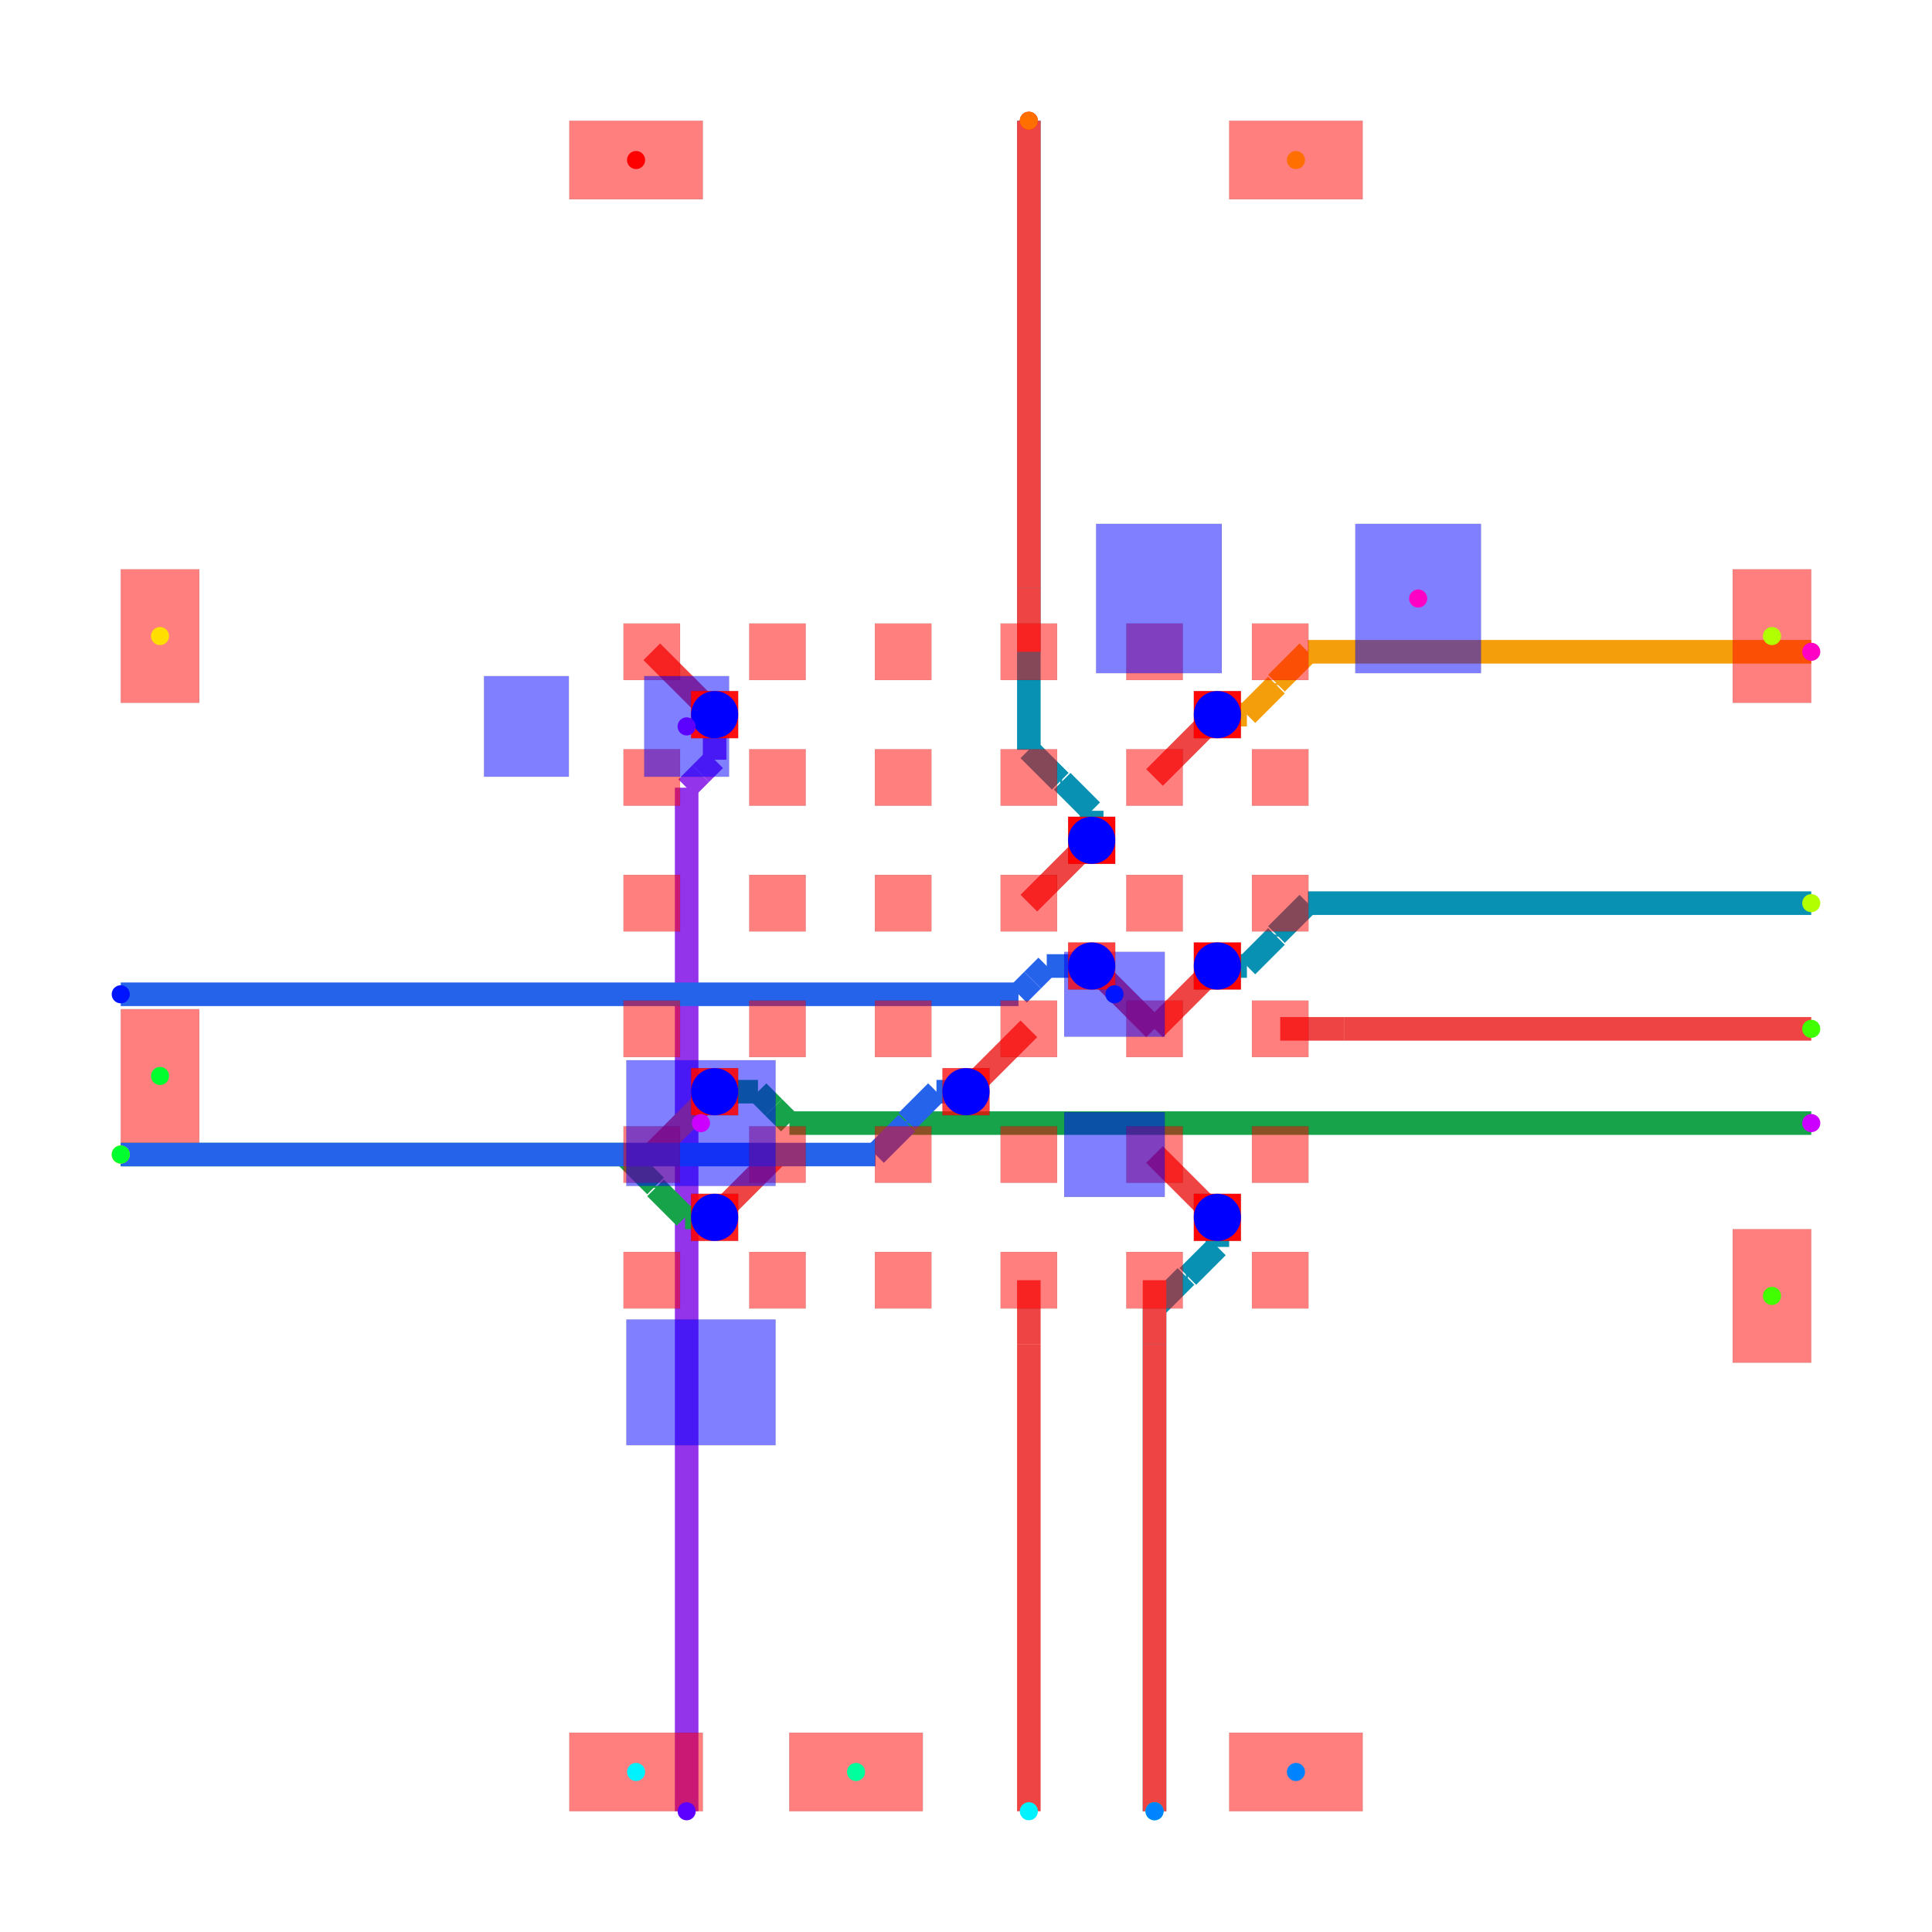
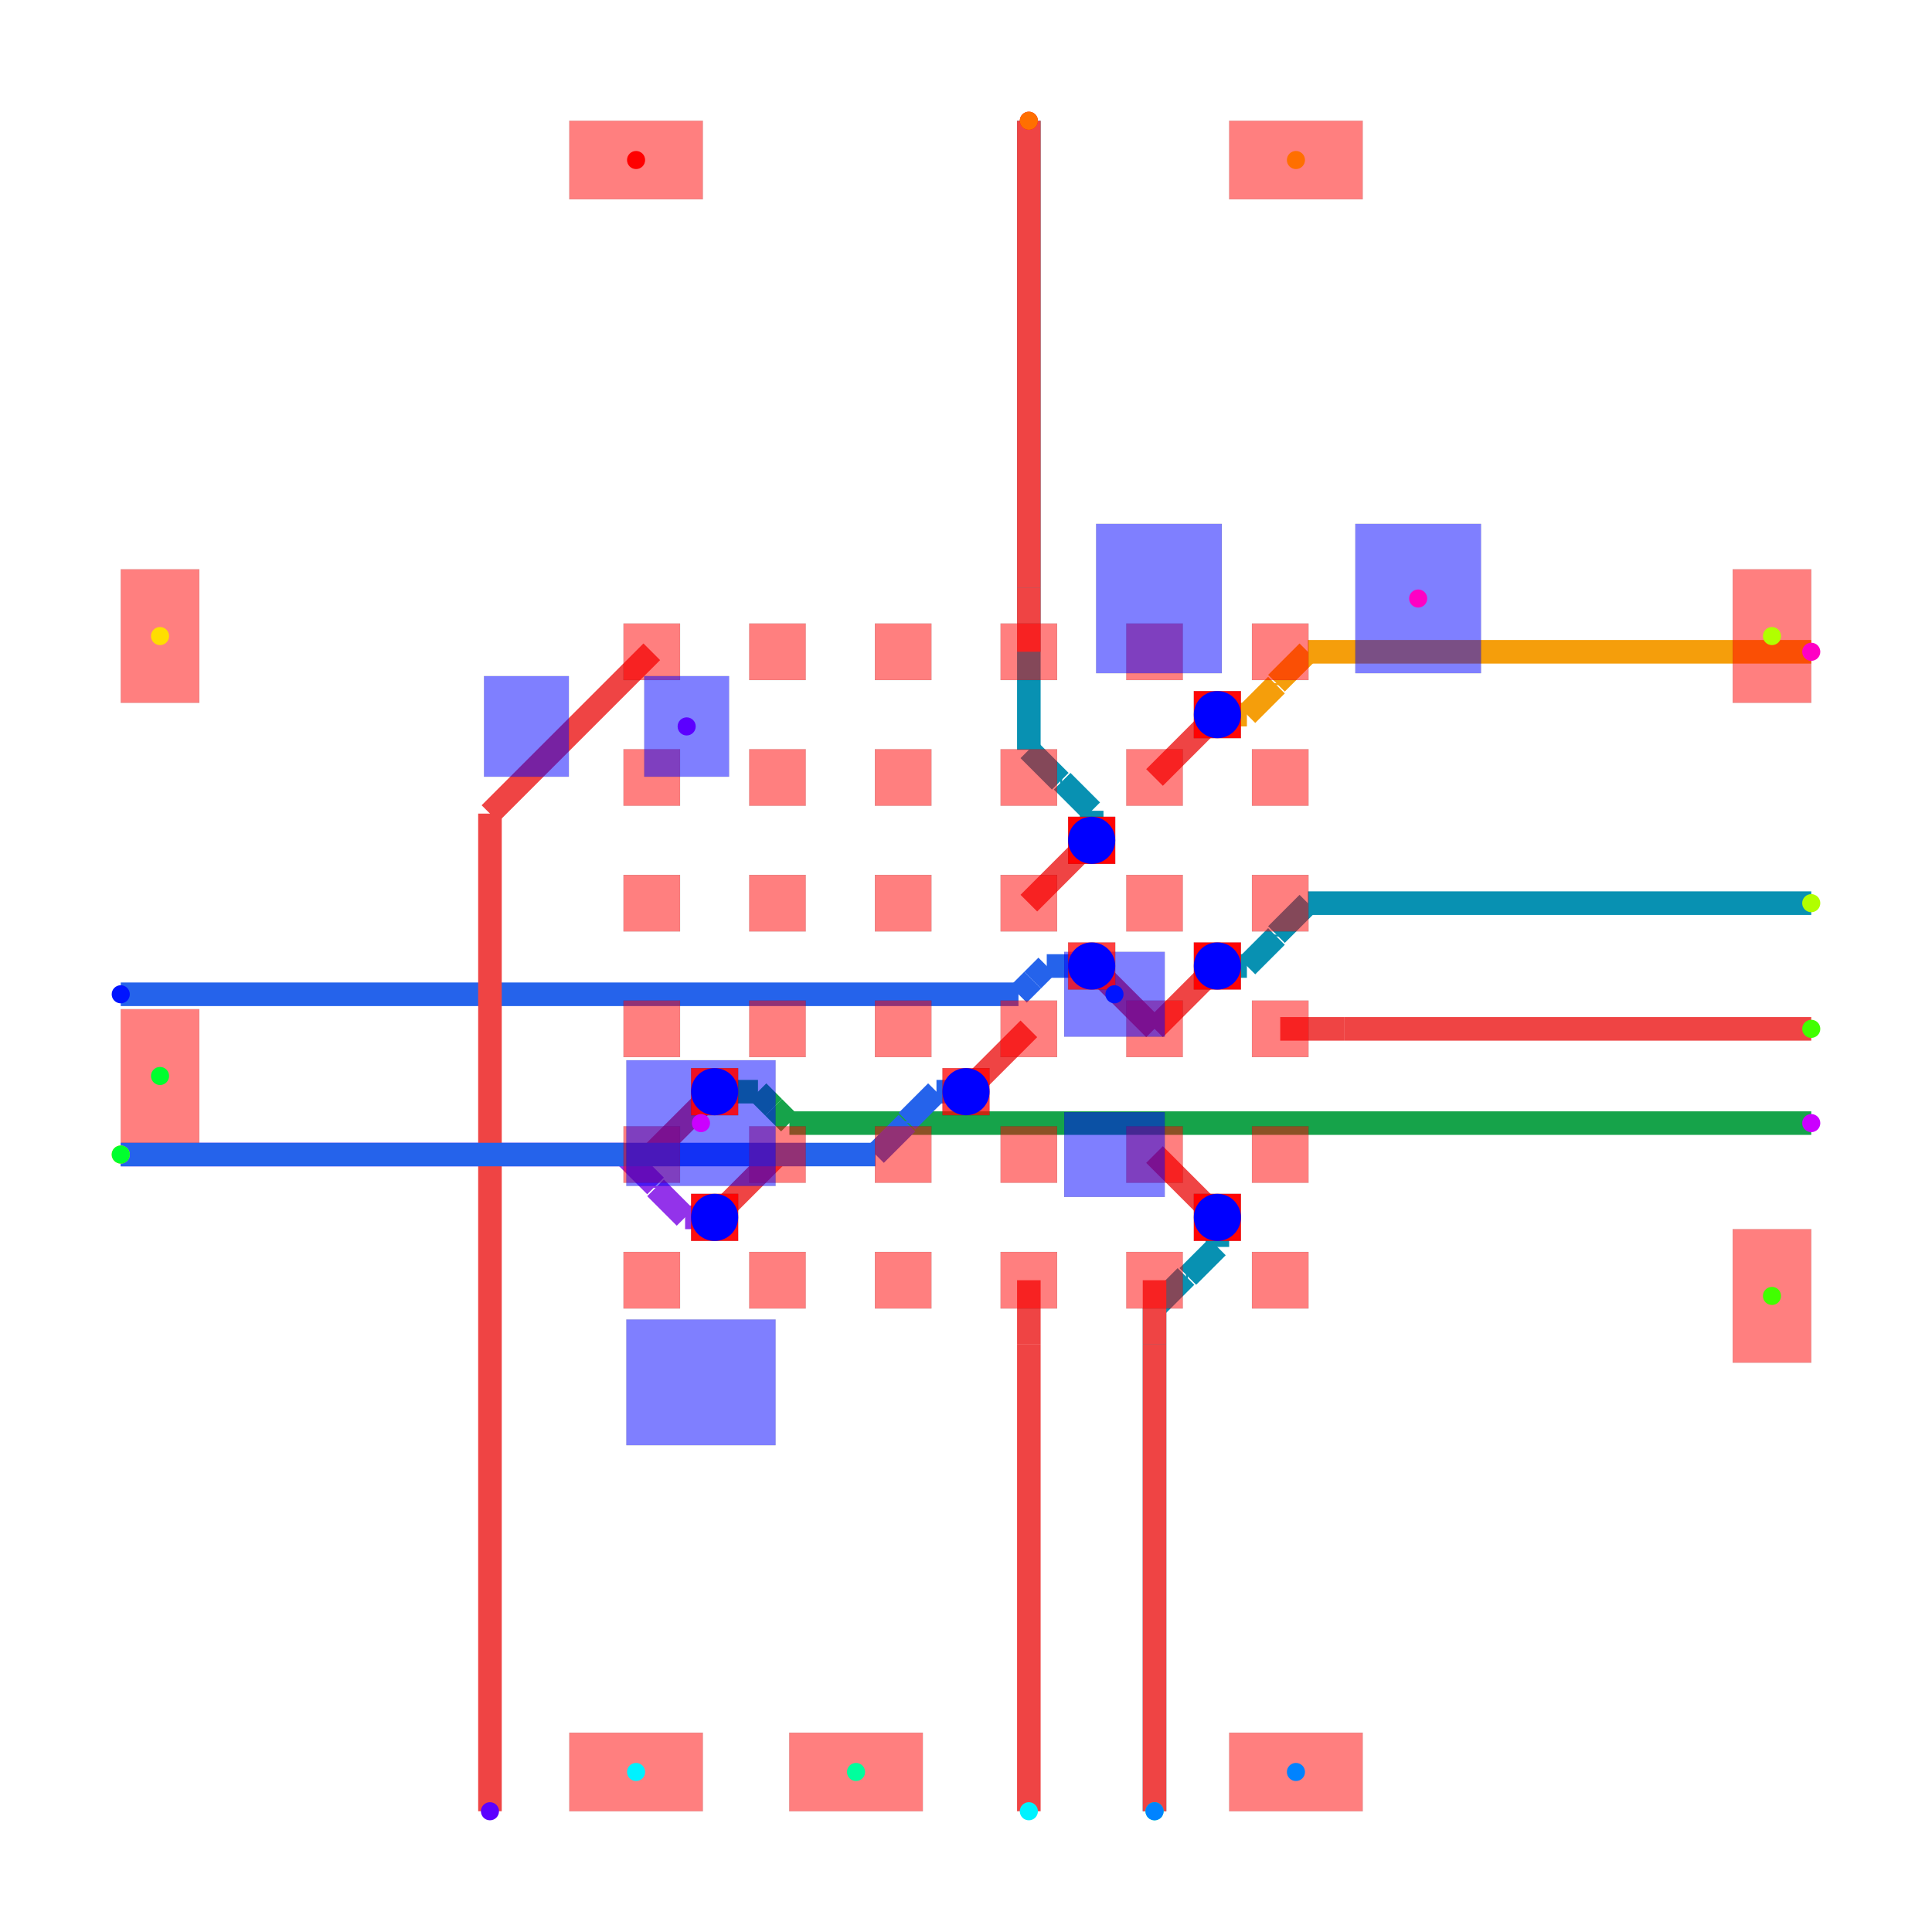
<svg xmlns="http://www.w3.org/2000/svg" width="640" height="640" viewBox="0 0 640 640">
  <rect width="100%" height="100%" fill="white" />
  <g>
-     <polyline data-points="-2,2 -1.6,1.6" data-type="line" data-label="" points="215.911,215.911 236.729,236.729" fill="none" stroke="#ef4444" stroke-linejoin="round" stroke-width="7.807" />
-   </g>
-   <g>
-     <polyline data-points="-1.6,1.6 -1.6,1.3130000000000002" data-type="line" data-label="" points="236.729,236.729 236.729,251.665" fill="none" stroke="#9333ea" stroke-linejoin="round" stroke-width="7.807" />
-   </g>
-   <g>
-     <polyline data-points="-1.6,1.3130000000000002 -1.689,1.2240000000000002" data-type="line" data-label="" points="236.729,251.665 232.097,256.297" fill="none" stroke="#9333ea" stroke-linejoin="round" stroke-width="7.807" />
-   </g>
-   <g>
-     <polyline data-points="-1.689,1.2240000000000002 -1.689,1.2240000000000002" data-type="line" data-label="" points="232.097,256.297 232.097,256.297" fill="none" stroke="#9333ea" stroke-linejoin="round" stroke-width="7.807" />
-   </g>
-   <g>
-     <polyline data-points="-1.689,1.2240000000000002 -1.7779999999999998,1.1350000000000002" data-type="line" data-label="" points="232.097,256.297 227.465,260.929" fill="none" stroke="#9333ea" stroke-linejoin="round" stroke-width="7.807" />
-   </g>
-   <g>
-     <polyline data-points="-1.7779999999999998,1.1350000000000002 -1.7779999999999998,-5.38" data-type="line" data-label="" points="227.465,260.929 227.465,600" fill="none" stroke="#9333ea" stroke-linejoin="round" stroke-width="7.807" />
-   </g>
-   <g>
    <polyline data-points="-2,-1.2 -1.6,-0.8" data-type="line" data-label="" points="215.911,382.454 236.729,361.636" fill="none" stroke="#ef4444" stroke-linejoin="round" stroke-width="7.807" />
  </g>
  <g>
    <polyline data-points="-1.6,-0.8 -1.3240000000000003,-0.8" data-type="line" data-label="" points="236.729,361.636 251.093,361.636" fill="none" stroke="#16a34a" stroke-linejoin="round" stroke-width="7.807" />
  </g>
  <g>
    <polyline data-points="-1.3240000000000003,-0.8 -1.2240000000000002,-0.9" data-type="line" data-label="" points="251.093,361.636 256.297,366.84" fill="none" stroke="#16a34a" stroke-linejoin="round" stroke-width="7.807" />
  </g>
  <g>
    <polyline data-points="-1.2240000000000002,-0.9 -1.2240000000000002,-0.9" data-type="line" data-label="" points="256.297,366.84 256.297,366.84" fill="none" stroke="#16a34a" stroke-linejoin="round" stroke-width="7.807" />
  </g>
  <g>
    <polyline data-points="-1.2240000000000002,-0.9 -1.124,-1" data-type="line" data-label="" points="256.297,366.84 261.502,372.045" fill="none" stroke="#16a34a" stroke-linejoin="round" stroke-width="7.807" />
  </g>
  <g>
    <polyline data-points="-1.124,-1 5.38,-1" data-type="line" data-label="" points="261.502,372.045 600,372.045" fill="none" stroke="#16a34a" stroke-linejoin="round" stroke-width="7.807" />
  </g>
  <g>
    <polyline data-points="1.2,-0.4 0.8,-5.551115123125783e-17" data-type="line" data-label="" points="382.454,340.818 361.636,320" fill="none" stroke="#ef4444" stroke-linejoin="round" stroke-width="7.807" />
  </g>
  <g>
    <polyline data-points="0.8,-5.551115123125783e-17 0.514,-5.551115123125783e-17" data-type="line" data-label="" points="361.636,320 346.751,320" fill="none" stroke="#2563eb" stroke-linejoin="round" stroke-width="7.807" />
  </g>
  <g>
    <polyline data-points="0.514,-5.551115123125783e-17 0.42400000000000004,-0.09" data-type="line" data-label="" points="346.751,320 342.067,324.684" fill="none" stroke="#2563eb" stroke-linejoin="round" stroke-width="7.807" />
  </g>
  <g>
    <polyline data-points="0.42400000000000004,-0.09 0.42400000000000004,-0.09" data-type="line" data-label="" points="342.067,324.684 342.067,324.684" fill="none" stroke="#2563eb" stroke-linejoin="round" stroke-width="7.807" />
  </g>
  <g>
    <polyline data-points="0.42400000000000004,-0.09 0.3340000000000001,-0.17999999999999994" data-type="line" data-label="" points="342.067,324.684 337.383,329.368" fill="none" stroke="#2563eb" stroke-linejoin="round" stroke-width="7.807" />
  </g>
  <g>
    <polyline data-points="0.3340000000000001,-0.17999999999999994 -5.38,-0.17999999999999994" data-type="line" data-label="" points="337.383,329.368 40,329.368" fill="none" stroke="#2563eb" stroke-linejoin="round" stroke-width="7.807" />
  </g>
  <g>
    <polyline data-points="-1.2,-1.2 -1.5999999999999999,-1.5999999999999999" data-type="line" data-label="" points="257.546,382.454 236.729,403.271" fill="none" stroke="#ef4444" stroke-linejoin="round" stroke-width="7.807" />
  </g>
  <g>
-     <polyline data-points="-1.5999999999999999,-1.5999999999999999 -1.7879999999999998,-1.5999999999999999" data-type="line" data-label="" points="236.729,403.271 226.944,403.271" fill="none" stroke="#16a34a" stroke-linejoin="round" stroke-width="7.807" />
-   </g>
-   <g>
-     <polyline data-points="-1.7879999999999998,-1.5999999999999999 -1.976,-1.412" data-type="line" data-label="" points="226.944,403.271 217.16,393.487" fill="none" stroke="#16a34a" stroke-linejoin="round" stroke-width="7.807" />
-   </g>
-   <g>
-     <polyline data-points="-1.976,-1.412 -1.976,-1.4" data-type="line" data-label="" points="217.16,393.487 217.16,392.862" fill="none" stroke="#16a34a" stroke-linejoin="round" stroke-width="7.807" />
-   </g>
-   <g>
-     <polyline data-points="-1.976,-1.4 -2.176,-1.2" data-type="line" data-label="" points="217.16,392.862 206.751,382.454" fill="none" stroke="#16a34a" stroke-linejoin="round" stroke-width="7.807" />
-   </g>
-   <g>
-     <polyline data-points="-2.176,-1.2 -5.38,-1.2" data-type="line" data-label="" points="206.751,382.454 40,382.454" fill="none" stroke="#16a34a" stroke-linejoin="round" stroke-width="7.807" />
+     <polyline data-points="-1.5999999999999999,-1.5999999999999999 -1.7879999999999998,-1.5999999999999999" data-type="line" data-label="" points="236.729,403.271 226.944,403.271" fill="none" stroke="#9333ea" stroke-linejoin="round" stroke-width="7.807" />
+   </g>
+   <g>
+     <polyline data-points="-1.7879999999999998,-1.5999999999999999 -1.976,-1.412" data-type="line" data-label="" points="226.944,403.271 217.16,393.487" fill="none" stroke="#9333ea" stroke-linejoin="round" stroke-width="7.807" />
+   </g>
+   <g>
+     <polyline data-points="-1.976,-1.412 -1.976,-1.4" data-type="line" data-label="" points="217.16,393.487 217.16,392.862" fill="none" stroke="#9333ea" stroke-linejoin="round" stroke-width="7.807" />
+   </g>
+   <g>
+     <polyline data-points="-1.976,-1.4 -2.176,-1.2" data-type="line" data-label="" points="217.16,392.862 206.751,382.454" fill="none" stroke="#9333ea" stroke-linejoin="round" stroke-width="7.807" />
+   </g>
+   <g>
+     <polyline data-points="-2.176,-1.2 -5.38,-1.2" data-type="line" data-label="" points="206.751,382.454 40,382.454" fill="none" stroke="#9333ea" stroke-linejoin="round" stroke-width="7.807" />
+   </g>
+   <g>
+     <polyline data-points="-2,2 -3.03,0.9700000000000002" data-type="line" data-label="" points="215.911,215.911 162.305,269.517" fill="none" stroke="#ef4444" stroke-linejoin="round" stroke-width="7.807" />
+   </g>
+   <g>
+     <polyline data-points="-3.03,0.9700000000000002 -3.03,-5.38" data-type="line" data-label="" points="162.305,269.517 162.305,600" fill="none" stroke="#ef4444" stroke-linejoin="round" stroke-width="7.807" />
  </g>
  <g>
    <polyline data-points="0.4,-0.4 5.551115123125783e-17,-0.8" data-type="line" data-label="" points="340.818,340.818 320,361.636" fill="none" stroke="#ef4444" stroke-linejoin="round" stroke-width="7.807" />
  </g>
  <g>
    <polyline data-points="5.551115123125783e-17,-0.8 -0.18799999999999994,-0.8" data-type="line" data-label="" points="320,361.636 310.216,361.636" fill="none" stroke="#2563eb" stroke-linejoin="round" stroke-width="7.807" />
  </g>
  <g>
    <polyline data-points="-0.18799999999999994,-0.8 -0.37599999999999995,-0.988" data-type="line" data-label="" points="310.216,361.636 300.431,371.42" fill="none" stroke="#2563eb" stroke-linejoin="round" stroke-width="7.807" />
  </g>
  <g>
    <polyline data-points="-0.37599999999999995,-0.988 -0.37599999999999995,-1" data-type="line" data-label="" points="300.431,371.42 300.431,372.045" fill="none" stroke="#2563eb" stroke-linejoin="round" stroke-width="7.807" />
  </g>
  <g>
    <polyline data-points="-0.37599999999999995,-1 -0.5759999999999998,-1.2" data-type="line" data-label="" points="300.431,372.045 290.022,382.454" fill="none" stroke="#2563eb" stroke-linejoin="round" stroke-width="7.807" />
  </g>
  <g>
    <polyline data-points="-0.5759999999999998,-1.2 -5.38,-1.2" data-type="line" data-label="" points="290.022,382.454 40,382.454" fill="none" stroke="#2563eb" stroke-linejoin="round" stroke-width="7.807" />
  </g>
  <g>
    <polyline data-points="0.4,0.4 0.8,0.8" data-type="line" data-label="" points="340.818,299.182 361.636,278.364" fill="none" stroke="#ef4444" stroke-linejoin="round" stroke-width="7.807" />
  </g>
  <g>
    <polyline data-points="0.8,0.8 0.8,0.9880000000000001" data-type="line" data-label="" points="361.636,278.364 361.636,268.58" fill="none" stroke="#0891b2" stroke-linejoin="round" stroke-width="7.807" />
  </g>
  <g>
    <polyline data-points="0.8,0.9880000000000001 0.612,1.1760000000000002" data-type="line" data-label="" points="361.636,268.58 351.851,258.796" fill="none" stroke="#0891b2" stroke-linejoin="round" stroke-width="7.807" />
  </g>
  <g>
    <polyline data-points="0.612,1.1760000000000002 0.6000000000000001,1.1760000000000002" data-type="line" data-label="" points="351.851,258.796 351.227,258.796" fill="none" stroke="#0891b2" stroke-linejoin="round" stroke-width="7.807" />
  </g>
  <g>
    <polyline data-points="0.6000000000000001,1.1760000000000002 0.4,1.3760000000000001" data-type="line" data-label="" points="351.227,258.796 340.818,248.387" fill="none" stroke="#0891b2" stroke-linejoin="round" stroke-width="7.807" />
  </g>
  <g>
    <polyline data-points="0.4,1.3760000000000001 0.4,5.38" data-type="line" data-label="" points="340.818,248.387 340.818,40" fill="none" stroke="#0891b2" stroke-linejoin="round" stroke-width="7.807" />
  </g>
  <g>
    <polyline data-points="1.2,-0.4 1.5999999999999999,-5.551115123125783e-17" data-type="line" data-label="" points="382.454,340.818 403.271,320" fill="none" stroke="#ef4444" stroke-linejoin="round" stroke-width="7.807" />
  </g>
  <g>
    <polyline data-points="1.5999999999999999,-5.551115123125783e-17 1.7879999999999998,-5.551115123125783e-17" data-type="line" data-label="" points="403.271,320 413.056,320" fill="none" stroke="#0891b2" stroke-linejoin="round" stroke-width="7.807" />
  </g>
  <g>
    <polyline data-points="1.7879999999999998,-5.551115123125783e-17 1.976,0.188" data-type="line" data-label="" points="413.056,320 422.84,310.216" fill="none" stroke="#0891b2" stroke-linejoin="round" stroke-width="7.807" />
  </g>
  <g>
    <polyline data-points="1.976,0.188 1.976,0.19999999999999998" data-type="line" data-label="" points="422.84,310.216 422.84,309.591" fill="none" stroke="#0891b2" stroke-linejoin="round" stroke-width="7.807" />
  </g>
  <g>
    <polyline data-points="1.976,0.19999999999999998 2.176,0.4" data-type="line" data-label="" points="422.84,309.591 433.249,299.182" fill="none" stroke="#0891b2" stroke-linejoin="round" stroke-width="7.807" />
  </g>
  <g>
    <polyline data-points="2.176,0.4 5.38,0.4" data-type="line" data-label="" points="433.249,299.182 600,299.182" fill="none" stroke="#0891b2" stroke-linejoin="round" stroke-width="7.807" />
  </g>
  <g>
    <polyline data-points="1.2,-1.2 1.5999999999999999,-1.5999999999999999" data-type="line" data-label="" points="382.454,382.454 403.271,403.271" fill="none" stroke="#ef4444" stroke-linejoin="round" stroke-width="7.807" />
  </g>
  <g>
    <polyline data-points="1.5999999999999999,-1.5999999999999999 1.5999999999999999,-1.7879999999999998" data-type="line" data-label="" points="403.271,403.271 403.271,413.056" fill="none" stroke="#0891b2" stroke-linejoin="round" stroke-width="7.807" />
  </g>
  <g>
    <polyline data-points="1.5999999999999999,-1.7879999999999998 1.412,-1.976" data-type="line" data-label="" points="403.271,413.056 393.487,422.84" fill="none" stroke="#0891b2" stroke-linejoin="round" stroke-width="7.807" />
  </g>
  <g>
    <polyline data-points="1.412,-1.976 1.4,-1.976" data-type="line" data-label="" points="393.487,422.84 392.862,422.84" fill="none" stroke="#0891b2" stroke-linejoin="round" stroke-width="7.807" />
  </g>
  <g>
    <polyline data-points="1.4,-1.976 1.2,-2.176" data-type="line" data-label="" points="392.862,422.84 382.454,433.249" fill="none" stroke="#0891b2" stroke-linejoin="round" stroke-width="7.807" />
  </g>
  <g>
    <polyline data-points="1.2,-2.176 1.2,-5.38" data-type="line" data-label="" points="382.454,433.249 382.454,600" fill="none" stroke="#0891b2" stroke-linejoin="round" stroke-width="7.807" />
  </g>
  <g>
    <polyline data-points="1.2,1.2 1.5999999999999999,1.5999999999999999" data-type="line" data-label="" points="382.454,257.546 403.271,236.729" fill="none" stroke="#ef4444" stroke-linejoin="round" stroke-width="7.807" />
  </g>
  <g>
    <polyline data-points="1.5999999999999999,1.5999999999999999 1.7879999999999998,1.5999999999999999" data-type="line" data-label="" points="403.271,236.729 413.056,236.729" fill="none" stroke="#f59e0b" stroke-linejoin="round" stroke-width="7.807" />
  </g>
  <g>
    <polyline data-points="1.7879999999999998,1.5999999999999999 1.976,1.7879999999999998" data-type="line" data-label="" points="413.056,236.729 422.84,226.944" fill="none" stroke="#f59e0b" stroke-linejoin="round" stroke-width="7.807" />
  </g>
  <g>
    <polyline data-points="1.976,1.7879999999999998 1.976,1.7999999999999998" data-type="line" data-label="" points="422.84,226.944 422.84,226.32" fill="none" stroke="#f59e0b" stroke-linejoin="round" stroke-width="7.807" />
  </g>
  <g>
    <polyline data-points="1.976,1.7999999999999998 2.176,2" data-type="line" data-label="" points="422.84,226.32 433.249,215.911" fill="none" stroke="#f59e0b" stroke-linejoin="round" stroke-width="7.807" />
  </g>
  <g>
    <polyline data-points="2.176,2 5.38,2" data-type="line" data-label="" points="433.249,215.911 600,215.911" fill="none" stroke="#f59e0b" stroke-linejoin="round" stroke-width="7.807" />
  </g>
  <g>
    <polyline data-points="0.4,2 0.4,2.406" data-type="line" data-label="" points="340.818,215.911 340.818,194.781" fill="none" stroke="#ef4444" stroke-linejoin="round" stroke-width="7.807" />
  </g>
  <g>
    <polyline data-points="0.4,2.406 0.4,2.406" data-type="line" data-label="" points="340.818,194.781 340.818,194.781" fill="none" stroke="#ef4444" stroke-linejoin="round" stroke-width="7.807" />
  </g>
  <g>
    <polyline data-points="0.4,2.406 0.4,5.38" data-type="line" data-label="" points="340.818,194.781 340.818,40" fill="none" stroke="#ef4444" stroke-linejoin="round" stroke-width="7.807" />
  </g>
  <g>
    <polyline data-points="2,-0.4 2.406,-0.4" data-type="line" data-label="" points="424.089,340.818 445.219,340.818" fill="none" stroke="#ef4444" stroke-linejoin="round" stroke-width="7.807" />
  </g>
  <g>
    <polyline data-points="2.406,-0.4 2.406,-0.4" data-type="line" data-label="" points="445.219,340.818 445.219,340.818" fill="none" stroke="#ef4444" stroke-linejoin="round" stroke-width="7.807" />
  </g>
  <g>
    <polyline data-points="2.406,-0.4 5.38,-0.4" data-type="line" data-label="" points="445.219,340.818 600,340.818" fill="none" stroke="#ef4444" stroke-linejoin="round" stroke-width="7.807" />
  </g>
  <g>
    <polyline data-points="0.4,-2 0.4,-2.406" data-type="line" data-label="" points="340.818,424.089 340.818,445.219" fill="none" stroke="#ef4444" stroke-linejoin="round" stroke-width="7.807" />
  </g>
  <g>
    <polyline data-points="0.4,-2.406 0.4,-2.406" data-type="line" data-label="" points="340.818,445.219 340.818,445.219" fill="none" stroke="#ef4444" stroke-linejoin="round" stroke-width="7.807" />
  </g>
  <g>
    <polyline data-points="0.4,-2.406 0.4,-5.38" data-type="line" data-label="" points="340.818,445.219 340.818,600" fill="none" stroke="#ef4444" stroke-linejoin="round" stroke-width="7.807" />
  </g>
  <g>
    <polyline data-points="1.2,-2 1.2,-2.406" data-type="line" data-label="" points="382.454,424.089 382.454,445.219" fill="none" stroke="#ef4444" stroke-linejoin="round" stroke-width="7.807" />
  </g>
  <g>
    <polyline data-points="1.2,-2.406 1.2,-2.406" data-type="line" data-label="" points="382.454,445.219 382.454,445.219" fill="none" stroke="#ef4444" stroke-linejoin="round" stroke-width="7.807" />
  </g>
  <g>
    <polyline data-points="1.2,-2.406 1.2,-5.38" data-type="line" data-label="" points="382.454,445.219 382.454,600" fill="none" stroke="#ef4444" stroke-linejoin="round" stroke-width="7.807" />
  </g>
  <g>
    <rect data-type="rect" data-label="top passive_conn_012" data-x="-2" data-y="2" x="206.543" y="206.543" width="18.736" height="18.736" fill="rgba(255,0,0,0.5)" stroke="black" stroke-width="0.019" />
  </g>
  <g>
    <rect data-type="rect" data-label="top" data-x="-1.2" data-y="2" x="248.178" y="206.543" width="18.736" height="18.736" fill="rgba(255,0,0,0.5)" stroke="black" stroke-width="0.019" />
  </g>
  <g>
    <rect data-type="rect" data-label="top" data-x="-0.4" data-y="2" x="289.814" y="206.543" width="18.736" height="18.736" fill="rgba(255,0,0,0.5)" stroke="black" stroke-width="0.019" />
  </g>
  <g>
    <rect data-type="rect" data-label="top bga_conn_001" data-x="0.4" data-y="2" x="331.45" y="206.543" width="18.736" height="18.736" fill="rgba(255,0,0,0.5)" stroke="black" stroke-width="0.019" />
  </g>
  <g>
    <rect data-type="rect" data-label="top" data-x="1.2" data-y="2" x="373.086" y="206.543" width="18.736" height="18.736" fill="rgba(255,0,0,0.5)" stroke="black" stroke-width="0.019" />
  </g>
  <g>
    <rect data-type="rect" data-label="top" data-x="2" data-y="2" x="414.721" y="206.543" width="18.736" height="18.736" fill="rgba(255,0,0,0.5)" stroke="black" stroke-width="0.019" />
  </g>
  <g>
    <rect data-type="rect" data-label="top" data-x="-2" data-y="1.2" x="206.543" y="248.178" width="18.736" height="18.736" fill="rgba(255,0,0,0.5)" stroke="black" stroke-width="0.019" />
  </g>
  <g>
    <rect data-type="rect" data-label="top" data-x="-1.2" data-y="1.2" x="248.178" y="248.178" width="18.736" height="18.736" fill="rgba(255,0,0,0.5)" stroke="black" stroke-width="0.019" />
  </g>
  <g>
    <rect data-type="rect" data-label="top" data-x="-0.4" data-y="1.2" x="289.814" y="248.178" width="18.736" height="18.736" fill="rgba(255,0,0,0.5)" stroke="black" stroke-width="0.019" />
  </g>
  <g>
    <rect data-type="rect" data-label="top" data-x="0.4" data-y="1.2" x="331.45" y="248.178" width="18.736" height="18.736" fill="rgba(255,0,0,0.5)" stroke="black" stroke-width="0.019" />
  </g>
  <g>
    <rect data-type="rect" data-label="top passive_conn_016" data-x="1.2" data-y="1.2" x="373.086" y="248.178" width="18.736" height="18.736" fill="rgba(255,0,0,0.5)" stroke="black" stroke-width="0.019" />
  </g>
  <g>
    <rect data-type="rect" data-label="top" data-x="2" data-y="1.2" x="414.721" y="248.178" width="18.736" height="18.736" fill="rgba(255,0,0,0.5)" stroke="black" stroke-width="0.019" />
  </g>
  <g>
    <rect data-type="rect" data-label="top" data-x="-2" data-y="0.4" x="206.543" y="289.814" width="18.736" height="18.736" fill="rgba(255,0,0,0.5)" stroke="black" stroke-width="0.019" />
  </g>
  <g>
    <rect data-type="rect" data-label="top" data-x="-1.2" data-y="0.4" x="248.178" y="289.814" width="18.736" height="18.736" fill="rgba(255,0,0,0.5)" stroke="black" stroke-width="0.019" />
  </g>
  <g>
    <rect data-type="rect" data-label="top" data-x="-0.4" data-y="0.4" x="289.814" y="289.814" width="18.736" height="18.736" fill="rgba(255,0,0,0.5)" stroke="black" stroke-width="0.019" />
  </g>
  <g>
    <rect data-type="rect" data-label="top bga_conn_002" data-x="0.4" data-y="0.4" x="331.45" y="289.814" width="18.736" height="18.736" fill="rgba(255,0,0,0.5)" stroke="black" stroke-width="0.019" />
  </g>
  <g>
    <rect data-type="rect" data-label="top" data-x="1.2" data-y="0.4" x="373.086" y="289.814" width="18.736" height="18.736" fill="rgba(255,0,0,0.5)" stroke="black" stroke-width="0.019" />
  </g>
  <g>
    <rect data-type="rect" data-label="top" data-x="2" data-y="0.4" x="414.721" y="289.814" width="18.736" height="18.736" fill="rgba(255,0,0,0.5)" stroke="black" stroke-width="0.019" />
  </g>
  <g>
    <rect data-type="rect" data-label="top" data-x="-2" data-y="-0.4" x="206.543" y="331.45" width="18.736" height="18.736" fill="rgba(255,0,0,0.5)" stroke="black" stroke-width="0.019" />
  </g>
  <g>
    <rect data-type="rect" data-label="top" data-x="-1.2" data-y="-0.4" x="248.178" y="331.45" width="18.736" height="18.736" fill="rgba(255,0,0,0.5)" stroke="black" stroke-width="0.019" />
  </g>
  <g>
    <rect data-type="rect" data-label="top" data-x="-0.4" data-y="-0.4" x="289.814" y="331.45" width="18.736" height="18.736" fill="rgba(255,0,0,0.5)" stroke="black" stroke-width="0.019" />
  </g>
  <g>
    <rect data-type="rect" data-label="top bga_conn_003" data-x="0.4" data-y="-0.4" x="331.45" y="331.45" width="18.736" height="18.736" fill="rgba(255,0,0,0.5)" stroke="black" stroke-width="0.019" />
  </g>
  <g>
    <rect data-type="rect" data-label="top bga_conn_004, passive_conn_010" data-x="1.2" data-y="-0.4" x="373.086" y="331.45" width="18.736" height="18.736" fill="rgba(255,0,0,0.5)" stroke="black" stroke-width="0.019" />
  </g>
  <g>
    <rect data-type="rect" data-label="top bga_conn_005" data-x="2" data-y="-0.4" x="414.721" y="331.45" width="18.736" height="18.736" fill="rgba(255,0,0,0.5)" stroke="black" stroke-width="0.019" />
  </g>
  <g>
    <rect data-type="rect" data-label="top passive_conn_014" data-x="-2" data-y="-1.2" x="206.543" y="373.086" width="18.736" height="18.736" fill="rgba(255,0,0,0.5)" stroke="black" stroke-width="0.019" />
  </g>
  <g>
    <rect data-type="rect" data-label="top bga_conn_006" data-x="-1.2" data-y="-1.2" x="248.178" y="373.086" width="18.736" height="18.736" fill="rgba(255,0,0,0.5)" stroke="black" stroke-width="0.019" />
  </g>
  <g>
    <rect data-type="rect" data-label="top" data-x="-0.4" data-y="-1.2" x="289.814" y="373.086" width="18.736" height="18.736" fill="rgba(255,0,0,0.5)" stroke="black" stroke-width="0.019" />
  </g>
  <g>
    <rect data-type="rect" data-label="top" data-x="0.4" data-y="-1.2" x="331.45" y="373.086" width="18.736" height="18.736" fill="rgba(255,0,0,0.5)" stroke="black" stroke-width="0.019" />
  </g>
  <g>
    <rect data-type="rect" data-label="top bga_conn_007" data-x="1.2" data-y="-1.2" x="373.086" y="373.086" width="18.736" height="18.736" fill="rgba(255,0,0,0.5)" stroke="black" stroke-width="0.019" />
  </g>
  <g>
    <rect data-type="rect" data-label="top" data-x="2" data-y="-1.2" x="414.721" y="373.086" width="18.736" height="18.736" fill="rgba(255,0,0,0.5)" stroke="black" stroke-width="0.019" />
  </g>
  <g>
    <rect data-type="rect" data-label="top" data-x="-2" data-y="-2" x="206.543" y="414.721" width="18.736" height="18.736" fill="rgba(255,0,0,0.5)" stroke="black" stroke-width="0.019" />
  </g>
  <g>
    <rect data-type="rect" data-label="top" data-x="-1.2" data-y="-2" x="248.178" y="414.721" width="18.736" height="18.736" fill="rgba(255,0,0,0.5)" stroke="black" stroke-width="0.019" />
  </g>
  <g>
    <rect data-type="rect" data-label="top" data-x="-0.4" data-y="-2" x="289.814" y="414.721" width="18.736" height="18.736" fill="rgba(255,0,0,0.5)" stroke="black" stroke-width="0.019" />
  </g>
  <g>
    <rect data-type="rect" data-label="top bga_conn_008" data-x="0.4" data-y="-2" x="331.45" y="414.721" width="18.736" height="18.736" fill="rgba(255,0,0,0.5)" stroke="black" stroke-width="0.019" />
  </g>
  <g>
    <rect data-type="rect" data-label="top bga_conn_009" data-x="1.2" data-y="-2" x="373.086" y="414.721" width="18.736" height="18.736" fill="rgba(255,0,0,0.5)" stroke="black" stroke-width="0.019" />
  </g>
  <g>
    <rect data-type="rect" data-label="top" data-x="2" data-y="-2" x="414.721" y="414.721" width="18.736" height="18.736" fill="rgba(255,0,0,0.5)" stroke="black" stroke-width="0.019" />
  </g>
  <g>
    <rect data-type="rect" data-label="top bga_conn_001" data-x="-2.1" data-y="5.13" x="188.587" y="40" width="44.238" height="26.022" fill="rgba(255,0,0,0.5)" stroke="black" stroke-width="0.019" />
  </g>
  <g>
    <rect data-type="rect" data-label="top bga_conn_002" data-x="2.1" data-y="5.13" x="407.175" y="40" width="44.238" height="26.022" fill="rgba(255,0,0,0.5)" stroke="black" stroke-width="0.019" />
  </g>
  <g>
    <rect data-type="rect" data-label="top bga_conn_003" data-x="-5.13" data-y="2.1" x="40" y="188.587" width="26.022" height="44.238" fill="rgba(255,0,0,0.5)" stroke="black" stroke-width="0.019" />
  </g>
  <g>
    <rect data-type="rect" data-label="top bga_conn_004, passive_conn_010" data-x="5.13" data-y="2.1" x="573.978" y="188.587" width="26.022" height="44.238" fill="rgba(255,0,0,0.5)" stroke="black" stroke-width="0.019" />
  </g>
  <g>
    <rect data-type="rect" data-label="top bga_conn_005" data-x="5.13" data-y="-2.1" x="573.978" y="407.175" width="26.022" height="44.238" fill="rgba(255,0,0,0.5)" stroke="black" stroke-width="0.019" />
  </g>
  <g>
    <rect data-type="rect" data-label="top bga_conn_006" data-x="-5.13" data-y="-0.7" x="40" y="334.312" width="26.022" height="44.238" fill="rgba(255,0,0,0.5)" stroke="black" stroke-width="0.019" />
  </g>
  <g>
    <rect data-type="rect" data-label="top bga_conn_007" data-x="-0.7" data-y="-5.13" x="261.45" y="573.978" width="44.238" height="26.022" fill="rgba(255,0,0,0.5)" stroke="black" stroke-width="0.019" />
  </g>
  <g>
    <rect data-type="rect" data-label="top bga_conn_008" data-x="-2.1" data-y="-5.13" x="188.587" y="573.978" width="44.238" height="26.022" fill="rgba(255,0,0,0.5)" stroke="black" stroke-width="0.019" />
  </g>
  <g>
    <rect data-type="rect" data-label="top bga_conn_009" data-x="2.1" data-y="-5.13" x="407.175" y="573.978" width="44.238" height="26.022" fill="rgba(255,0,0,0.5)" stroke="black" stroke-width="0.019" />
  </g>
  <g>
    <rect data-type="rect" data-label="bottom bga_conn_004, passive_conn_010" data-x="0.945" data-y="-0.17999999999999994" x="352.528" y="315.316" width="33.309" height="28.104" fill="rgba(0,0,255,0.5)" stroke="black" stroke-width="0.019" />
  </g>
  <g>
    <rect data-type="rect" data-label="bottom bga_conn_009" data-x="0.945" data-y="-1.2" x="352.528" y="368.401" width="33.309" height="28.104" fill="rgba(0,0,255,0.5)" stroke="black" stroke-width="0.019" />
  </g>
  <g>
    <rect data-type="rect" data-label="bottom passive_conn_012" data-x="-1.7779999999999998" data-y="1.525" x="213.413" y="223.978" width="28.104" height="33.309" fill="rgba(0,0,255,0.5)" stroke="black" stroke-width="0.019" />
  </g>
  <g>
    <rect data-type="rect" data-label="bottom bga_conn_001" data-x="-2.798" data-y="1.525" x="160.327" y="223.978" width="28.104" height="33.309" fill="rgba(0,0,255,0.5)" stroke="black" stroke-width="0.019" />
  </g>
  <g>
    <rect data-type="rect" data-label="bottom passive_conn_014" data-x="-1.687" data-y="-1" x="207.48" y="351.227" width="49.442" height="41.636" fill="rgba(0,0,255,0.5)" stroke="black" stroke-width="0.019" />
  </g>
  <g>
    <rect data-type="rect" data-label="bottom bga_conn_009" data-x="-1.687" data-y="-2.65" x="207.48" y="437.1" width="49.442" height="41.636" fill="rgba(0,0,255,0.5)" stroke="black" stroke-width="0.019" />
  </g>
  <g>
    <rect data-type="rect" data-label="bottom passive_conn_016" data-x="2.878" data-y="2.339" x="448.967" y="173.546" width="41.636" height="49.442" fill="rgba(0,0,255,0.5)" stroke="black" stroke-width="0.019" />
  </g>
  <g>
    <rect data-type="rect" data-label="bottom bga_conn_003" data-x="1.228" data-y="2.339" x="363.093" y="173.546" width="41.636" height="49.442" fill="rgba(0,0,255,0.5)" stroke="black" stroke-width="0.019" />
  </g>
  <g>
-     <rect data-type="rect" data-label="top passive_conn_012 inner1 passive_conn_012 inner2 passive_conn_012 inner3 passive_conn_012" data-x="-1.6" data-y="1.6" x="228.922" y="228.922" width="15.613" height="15.613" fill="rgba(255,0,0,0.938)" stroke="black" stroke-width="0.019" />
-   </g>
-   <g>
    <rect data-type="rect" data-label="top passive_conn_014 inner1 passive_conn_014 inner2 passive_conn_014" data-x="-1.6" data-y="-0.8" x="228.922" y="353.829" width="15.613" height="15.613" fill="rgba(255,0,0,0.875)" stroke="black" stroke-width="0.019" />
  </g>
  <g>
    <rect data-type="rect" data-label="top passive_conn_010 inner1 passive_conn_010" data-x="0.8" data-y="-5.551115123125783e-17" x="353.829" y="312.193" width="15.613" height="15.613" fill="rgba(255,0,0,0.75)" stroke="black" stroke-width="0.019" />
  </g>
  <g>
-     <rect data-type="rect" data-label="top bga_conn_006 inner1 bga_conn_006 inner2 bga_conn_006" data-x="-1.5999999999999999" data-y="-1.5999999999999999" x="228.922" y="395.465" width="15.613" height="15.613" fill="rgba(255,0,0,0.875)" stroke="black" stroke-width="0.019" />
+     <rect data-type="rect" data-label="top bga_conn_006 inner1 bga_conn_006 inner2 bga_conn_006 inner3 bga_conn_006" data-x="-1.5999999999999999" data-y="-1.5999999999999999" x="228.922" y="395.465" width="15.613" height="15.613" fill="rgba(255,0,0,0.938)" stroke="black" stroke-width="0.019" />
  </g>
  <g>
    <rect data-type="rect" data-label="top bga_conn_003 inner1 bga_conn_003" data-x="5.551115123125783e-17" data-y="-0.8" x="312.193" y="353.829" width="15.613" height="15.613" fill="rgba(255,0,0,0.75)" stroke="black" stroke-width="0.019" />
  </g>
  <g>
    <rect data-type="rect" data-label="top bga_conn_002 inner1 bga_conn_002 inner2 bga_conn_002 inner3 bga_conn_002 inner4 bga_conn_002 bottom bga_conn_002" data-x="0.8" data-y="0.8" x="353.829" y="270.558" width="15.613" height="15.613" fill="rgba(255,0,0,0.984)" stroke="black" stroke-width="0.019" />
  </g>
  <g>
    <rect data-type="rect" data-label="top bga_conn_004 inner1 bga_conn_004 inner2 bga_conn_004 inner3 bga_conn_004 inner4 bga_conn_004 bottom bga_conn_004" data-x="1.5999999999999999" data-y="-5.551115123125783e-17" x="395.465" y="312.193" width="15.613" height="15.613" fill="rgba(255,0,0,0.984)" stroke="black" stroke-width="0.019" />
  </g>
  <g>
    <rect data-type="rect" data-label="top bga_conn_007 inner1 bga_conn_007 inner2 bga_conn_007 inner3 bga_conn_007 inner4 bga_conn_007 bottom bga_conn_007" data-x="1.5999999999999999" data-y="-1.5999999999999999" x="395.465" y="395.465" width="15.613" height="15.613" fill="rgba(255,0,0,0.984)" stroke="black" stroke-width="0.019" />
  </g>
  <g>
    <rect data-type="rect" data-label="top passive_conn_016 inner1 passive_conn_016 inner2 passive_conn_016 inner3 passive_conn_016 inner4 passive_conn_016" data-x="1.5999999999999999" data-y="1.5999999999999999" x="395.465" y="228.922" width="15.613" height="15.613" fill="rgba(255,0,0,0.969)" stroke="black" stroke-width="0.019" />
  </g>
-   <circle data-type="circle" data-label="" data-x="-1.6" data-y="1.6" cx="236.729" cy="236.729" r="7.807" fill="blue" stroke="none" stroke-width="0.019" />
  <circle data-type="circle" data-label="" data-x="-1.6" data-y="-0.8" cx="236.729" cy="361.636" r="7.807" fill="blue" stroke="none" stroke-width="0.019" />
  <circle data-type="circle" data-label="" data-x="0.8" data-y="-5.551115123125783e-17" cx="361.636" cy="320" r="7.807" fill="blue" stroke="none" stroke-width="0.019" />
  <circle data-type="circle" data-label="" data-x="-1.5999999999999999" data-y="-1.5999999999999999" cx="236.729" cy="403.271" r="7.807" fill="blue" stroke="none" stroke-width="0.019" />
  <circle data-type="circle" data-label="" data-x="5.551115123125783e-17" data-y="-0.8" cx="320" cy="361.636" r="7.807" fill="blue" stroke="none" stroke-width="0.019" />
  <circle data-type="circle" data-label="" data-x="0.8" data-y="0.8" cx="361.636" cy="278.364" r="7.807" fill="blue" stroke="none" stroke-width="0.019" />
  <circle data-type="circle" data-label="" data-x="1.5999999999999999" data-y="-5.551115123125783e-17" cx="403.271" cy="320" r="7.807" fill="blue" stroke="none" stroke-width="0.019" />
  <circle data-type="circle" data-label="" data-x="1.5999999999999999" data-y="-1.5999999999999999" cx="403.271" cy="403.271" r="7.807" fill="blue" stroke="none" stroke-width="0.019" />
  <circle data-type="circle" data-label="" data-x="1.5999999999999999" data-y="1.5999999999999999" cx="403.271" cy="236.729" r="7.807" fill="blue" stroke="none" stroke-width="0.019" />
  <g>
    <circle data-type="point" data-label="bga_conn_001 bga_conn_001 top" data-x="0.4" data-y="5.38" cx="340.818" cy="40" r="3" fill="hsl(0, 100%, 50%)" />
  </g>
  <g>
    <circle data-type="point" data-label="bga_conn_001 bga_conn_001 top" data-x="-2.1" data-y="5.13" cx="210.706" cy="53.011" r="3" fill="hsl(0, 100%, 50%)" />
  </g>
  <g>
    <circle data-type="point" data-label="bga_conn_002 bga_conn_002 bottom" data-x="0.4" data-y="5.38" cx="340.818" cy="40" r="3" fill="hsl(26.154, 100%, 50%)" />
  </g>
  <g>
    <circle data-type="point" data-label="bga_conn_002 bga_conn_002 top" data-x="2.1" data-y="5.13" cx="429.294" cy="53.011" r="3" fill="hsl(26.154, 100%, 50%)" />
  </g>
  <g>
    <circle data-type="point" data-label="bga_conn_003 bga_conn_003 inner1" data-x="-5.38" data-y="-1.2" cx="40" cy="382.454" r="3" fill="hsl(52.308, 100%, 50%)" />
  </g>
  <g>
    <circle data-type="point" data-label="bga_conn_003 bga_conn_003 top" data-x="-5.13" data-y="2.1" cx="53.011" cy="210.706" r="3" fill="hsl(52.308, 100%, 50%)" />
  </g>
  <g>
    <circle data-type="point" data-label="bga_conn_004 bga_conn_004 bottom" data-x="5.38" data-y="0.4" cx="600" cy="299.182" r="3" fill="hsl(78.462, 100%, 50%)" />
  </g>
  <g>
    <circle data-type="point" data-label="bga_conn_004 bga_conn_004 top" data-x="5.13" data-y="2.1" cx="586.989" cy="210.706" r="3" fill="hsl(78.462, 100%, 50%)" />
  </g>
  <g>
    <circle data-type="point" data-label="bga_conn_005 bga_conn_005 top" data-x="5.38" data-y="-0.4" cx="600" cy="340.818" r="3" fill="hsl(104.615, 100%, 50%)" />
  </g>
  <g>
    <circle data-type="point" data-label="bga_conn_005 bga_conn_005 top" data-x="5.13" data-y="-2.1" cx="586.989" cy="429.294" r="3" fill="hsl(104.615, 100%, 50%)" />
  </g>
  <g>
-     <circle data-type="point" data-label="bga_conn_006 bga_conn_006 inner2" data-x="-5.38" data-y="-1.2" cx="40" cy="382.454" r="3" fill="hsl(130.769, 100%, 50%)" />
+     <circle data-type="point" data-label="bga_conn_006 bga_conn_006 inner3" data-x="-5.38" data-y="-1.2" cx="40" cy="382.454" r="3" fill="hsl(130.769, 100%, 50%)" />
  </g>
  <g>
    <circle data-type="point" data-label="bga_conn_006 bga_conn_006 top" data-x="-5.13" data-y="-0.7" cx="53.011" cy="356.431" r="3" fill="hsl(130.769, 100%, 50%)" />
  </g>
  <g>
    <circle data-type="point" data-label="bga_conn_007 bga_conn_007 bottom" data-x="1.2" data-y="-5.38" cx="382.454" cy="600" r="3" fill="hsl(156.923, 100%, 50%)" />
  </g>
  <g>
    <circle data-type="point" data-label="bga_conn_007 bga_conn_007 top" data-x="-0.7" data-y="-5.13" cx="283.569" cy="586.989" r="3" fill="hsl(156.923, 100%, 50%)" />
  </g>
  <g>
    <circle data-type="point" data-label="bga_conn_008 bga_conn_008 top" data-x="0.4" data-y="-5.38" cx="340.818" cy="600" r="3" fill="hsl(183.077, 100%, 50%)" />
  </g>
  <g>
    <circle data-type="point" data-label="bga_conn_008 bga_conn_008 top" data-x="-2.1" data-y="-5.13" cx="210.706" cy="586.989" r="3" fill="hsl(183.077, 100%, 50%)" />
  </g>
  <g>
    <circle data-type="point" data-label="bga_conn_009 bga_conn_009 top" data-x="1.2" data-y="-5.38" cx="382.454" cy="600" r="3" fill="hsl(209.231, 100%, 50%)" />
  </g>
  <g>
    <circle data-type="point" data-label="bga_conn_009 bga_conn_009 top" data-x="2.1" data-y="-5.13" cx="429.294" cy="586.989" r="3" fill="hsl(209.231, 100%, 50%)" />
  </g>
  <g>
    <circle data-type="point" data-label="passive_conn_010 passive_conn_010 inner1" data-x="-5.38" data-y="-0.17999999999999994" cx="40" cy="329.368" r="3" fill="hsl(235.385, 100%, 50%)" />
  </g>
  <g>
    <circle data-type="point" data-label="passive_conn_010 passive_conn_010 bottom" data-x="0.945" data-y="-0.17999999999999994" cx="369.182" cy="329.368" r="3" fill="hsl(235.385, 100%, 50%)" />
  </g>
  <g>
-     <circle data-type="point" data-label="passive_conn_012 passive_conn_012 inner3" data-x="-1.7779999999999998" data-y="-5.38" cx="227.465" cy="600" r="3" fill="hsl(261.538, 100%, 50%)" />
+     <circle data-type="point" data-label="passive_conn_012 passive_conn_012 top" data-x="-3.03" data-y="-5.38" cx="162.305" cy="600" r="3" fill="hsl(261.538, 100%, 50%)" />
  </g>
  <g>
    <circle data-type="point" data-label="passive_conn_012 passive_conn_012 bottom" data-x="-1.7779999999999998" data-y="1.525" cx="227.465" cy="240.632" r="3" fill="hsl(261.538, 100%, 50%)" />
  </g>
  <g>
    <circle data-type="point" data-label="passive_conn_014 passive_conn_014 inner2" data-x="5.38" data-y="-1" cx="600" cy="372.045" r="3" fill="hsl(287.692, 100%, 50%)" />
  </g>
  <g>
    <circle data-type="point" data-label="passive_conn_014 passive_conn_014 bottom" data-x="-1.687" data-y="-1" cx="232.201" cy="372.045" r="3" fill="hsl(287.692, 100%, 50%)" />
  </g>
  <g>
    <circle data-type="point" data-label="passive_conn_016 passive_conn_016 inner4" data-x="5.38" data-y="2" cx="600" cy="215.911" r="3" fill="hsl(313.846, 100%, 50%)" />
  </g>
  <g>
    <circle data-type="point" data-label="passive_conn_016 passive_conn_016 bottom" data-x="2.878" data-y="2.339" cx="469.784" cy="198.268" r="3" fill="hsl(313.846, 100%, 50%)" />
  </g>
  <g id="crosshair" style="display: none">
    <line id="crosshair-h" y1="0" y2="640" stroke="#666" stroke-width="0.5" />
    <line id="crosshair-v" x1="0" x2="640" stroke="#666" stroke-width="0.5" />
    <text id="coordinates" font-family="monospace" font-size="12" fill="#666" />
  </g>
</svg>
